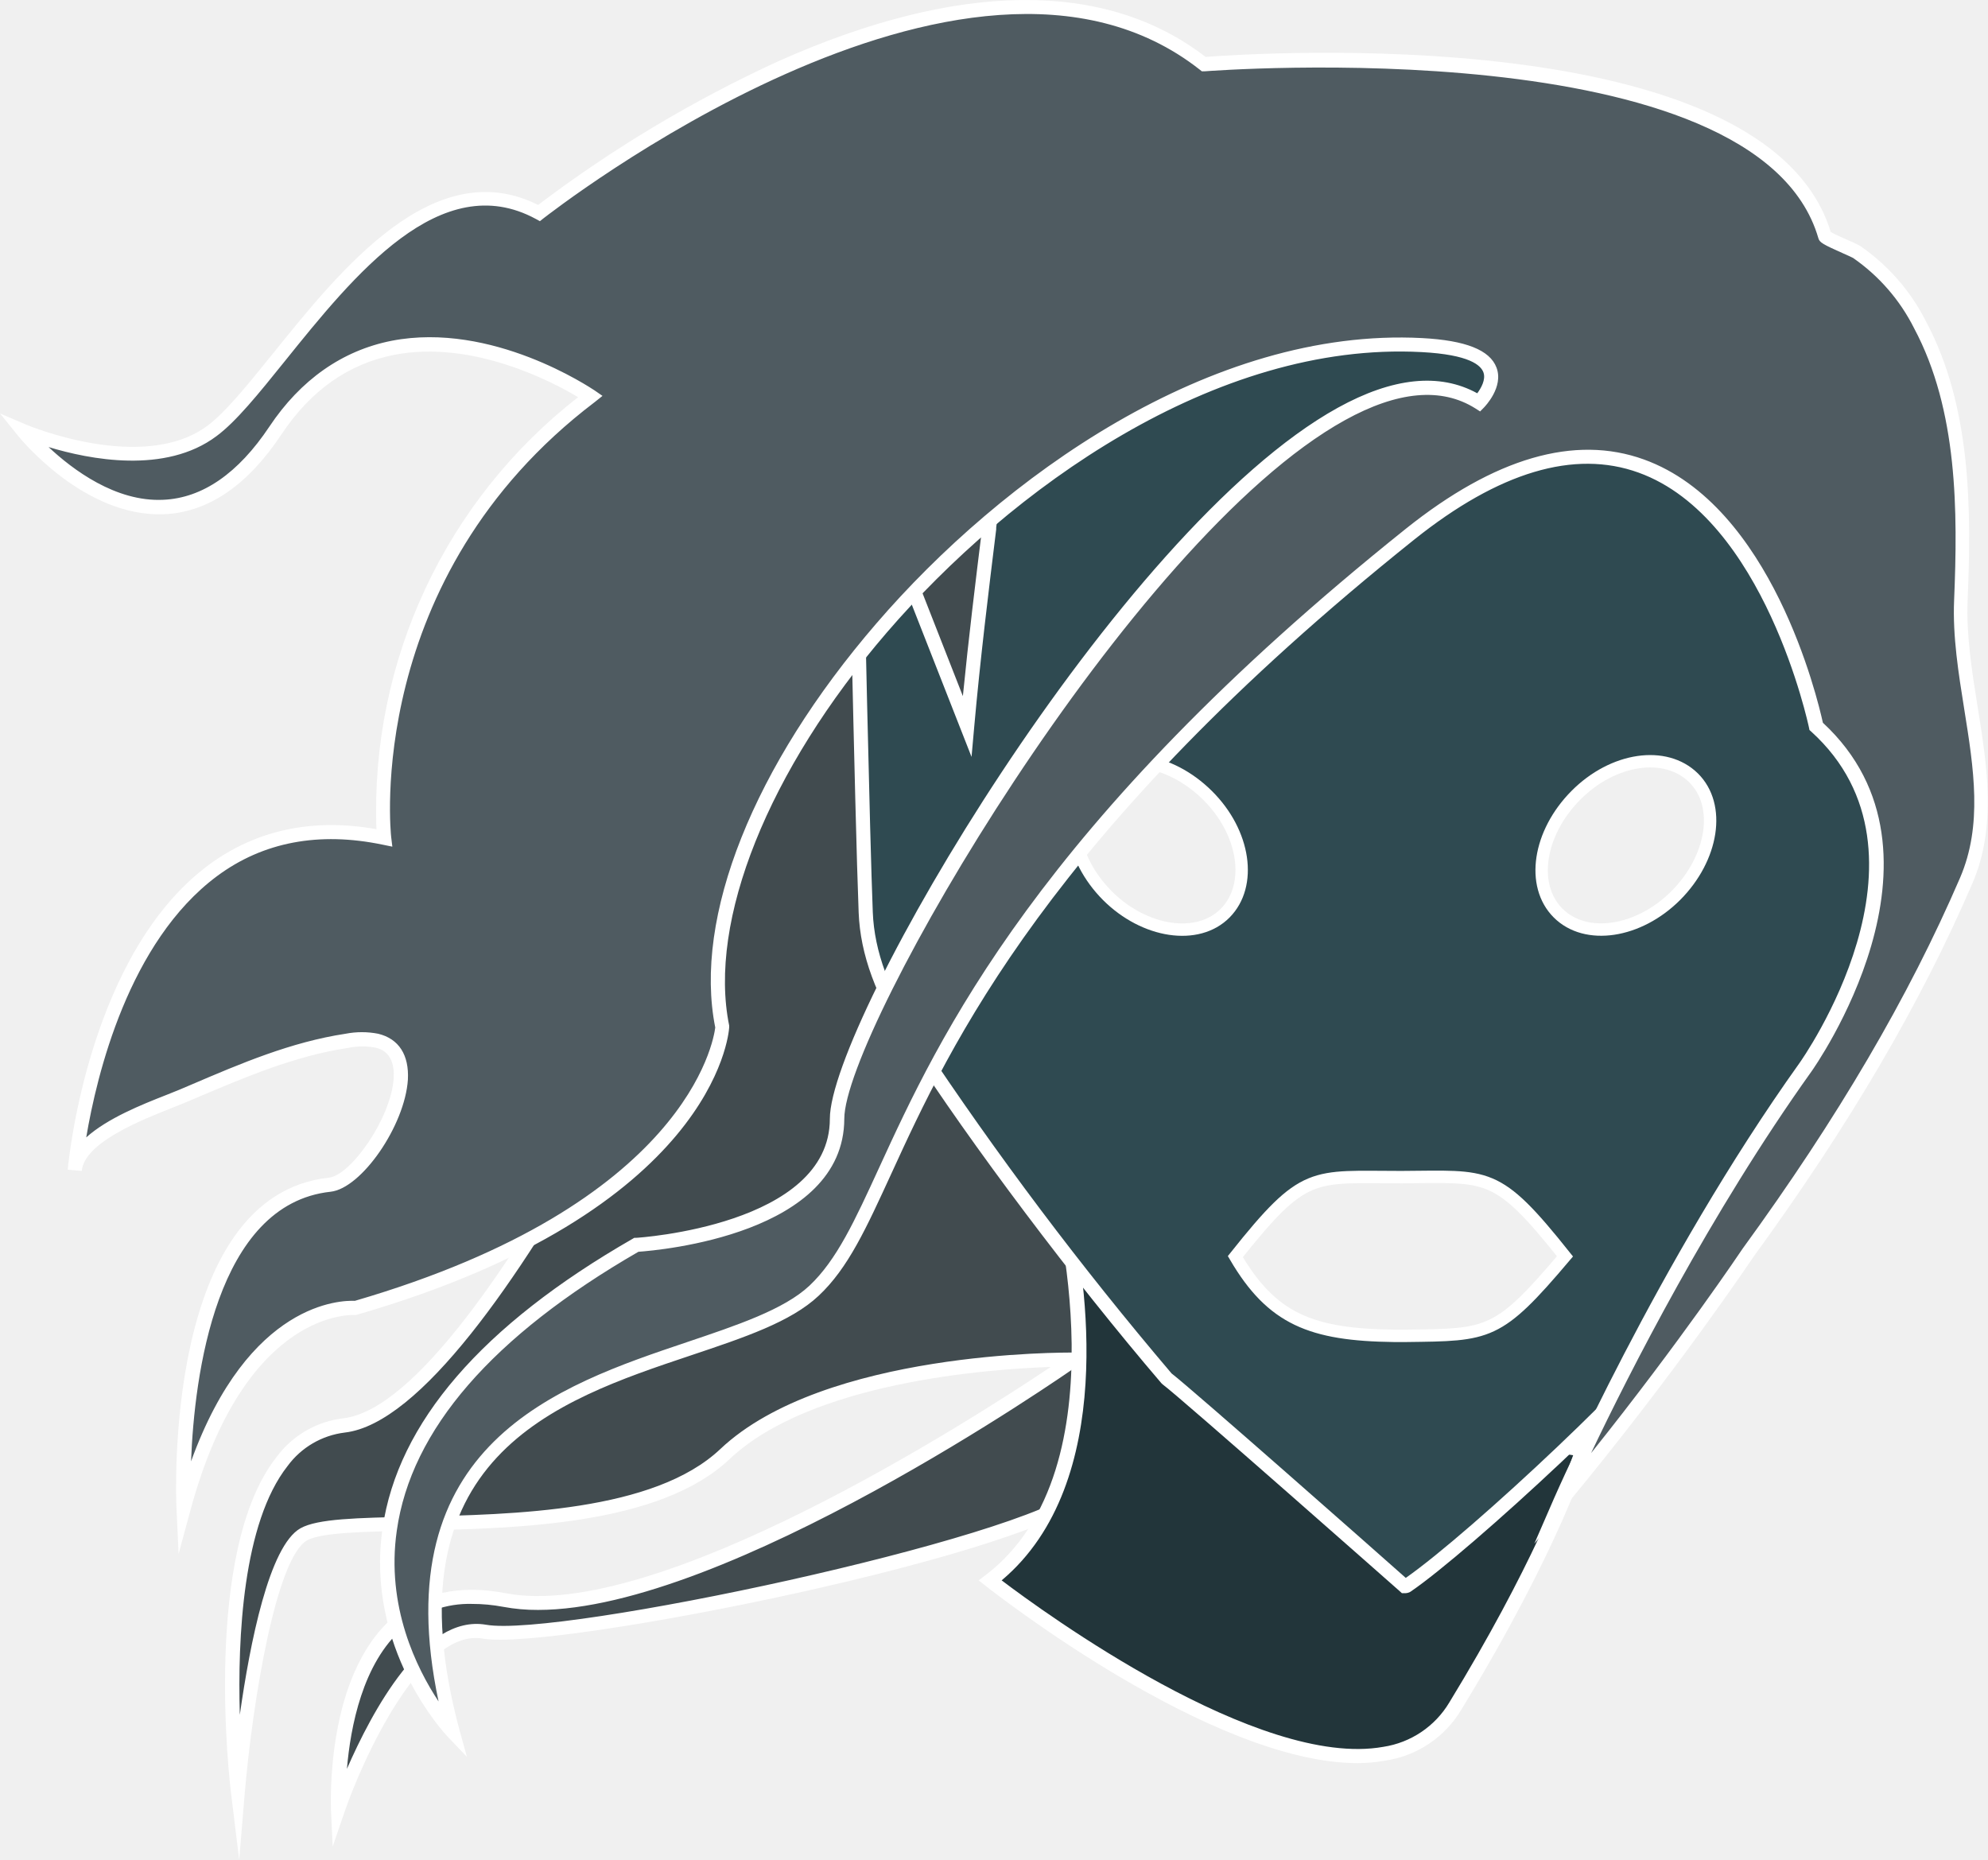
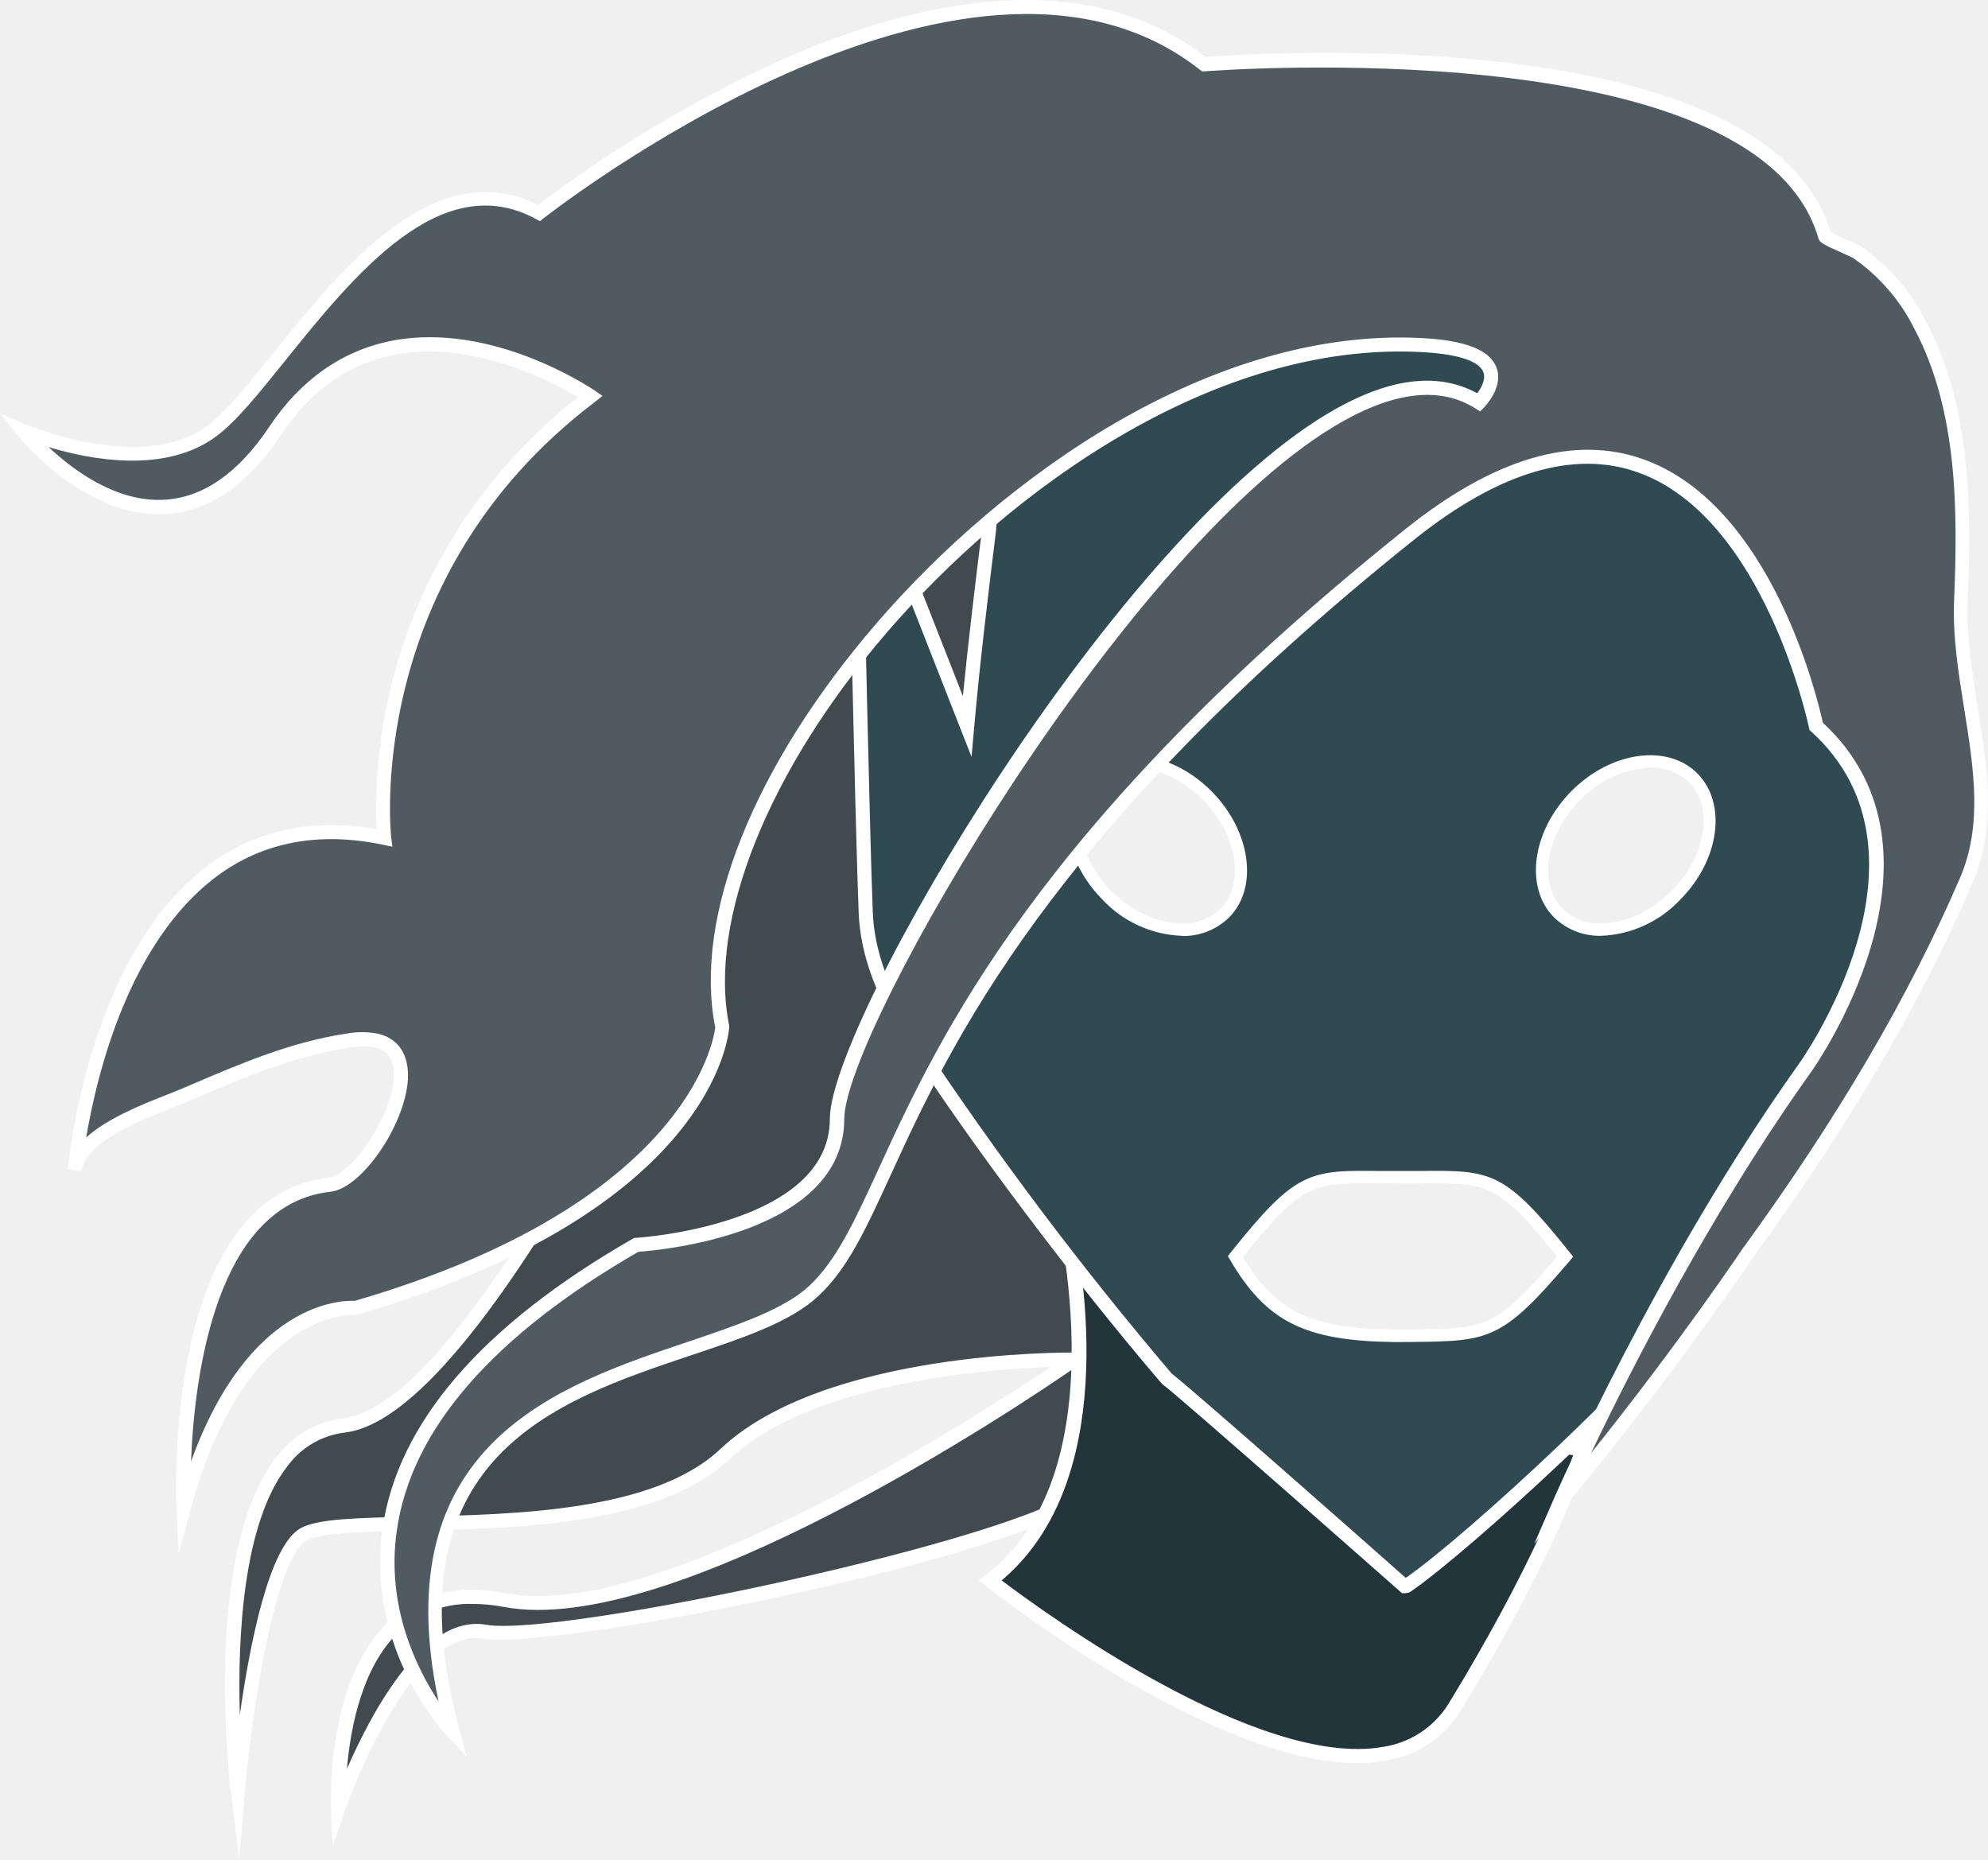
<svg xmlns="http://www.w3.org/2000/svg" viewBox="0 0 320.89 300.21">
-   <g id="fed10a66-fbe7-482e-9b50-443df2c05490" data-name="Layer 2">
-     <g id="b15dfb19-7096-4448-b322-bca8be19abff" data-name="Layer 1">
+   <g id="f2293a1c-278e-445a-b50d-884ea6bf7424" data-name="Layer 2">
+     <g id="a46cd51d-92a9-4ca2-b1fd-e6763073ec9f" data-name="Layer 1">
      <path d="M120.75,132.47s-41.17,94.82-65.22,97.6-17.11,59.2-17.11,59.2,3.23-37.47,10.63-41.63,51.35,2.78,68-12.95,56.43-15.26,56.43-15.26-63.37,44.4-92,38.85-26.82,33.77-26.82,33.77,10.63-31,23.58-28.68,101.3-16.65,97.6-24.52,24.46-26.51,24.46-26.51l-37.1-75.55,2.47-87Z" style="fill:#414b4f" />
      <path d="M38.61,300.21l-1.32-10.8c-.2-1.59-4.64-39,7.34-54.22a15.71,15.71,0,0,1,10.77-6.26c23.13-2.67,63.89-96,64.3-96.92l0-.09,47.14-86.83-2.59,91.45,37.42,76.19-.84.56c-10.57,7-26.45,20-24.06,25.08a2.53,2.53,0,0,1-.45,2.74c-7.24,9.46-86.95,25.43-98.38,23.38-9.82-1.74-19.43,19.56-22.31,27.93l-1.93,5.63-.28-5.95c0-.88-.89-21.58,10-31,4.67-4,10.79-5.37,18.18-3.94,24.28,4.7,74.9-27.75,88-36.52-10.27.35-38.7,2.47-51.84,14.88-11.34,10.71-34.37,11.19-51.19,11.54-7.93.17-14.77.31-17,1.57-5,2.84-8.78,25.92-10.06,40.74Zm37.57-41.32A16.59,16.59,0,0,0,65,262.82c-6.46,5.59-8.43,15.94-9,22.69,4-9.16,12.39-25,22.45-23.26,11.71,2.1,86.66-13.88,95.72-22.05.63-.58.64-.85.64-.85-3.75-8,18.72-23.81,24-27.41L162,137v-.29l2.33-82.19L121.77,133c-2,4.51-41.77,95.42-66.11,98.23a13.47,13.47,0,0,0-9.24,5.4c-7.24,9.2-8.07,27.75-7.71,40.16,1.64-11.58,4.74-27.27,9.79-30.11,2.75-1.55,9.18-1.68,18.09-1.87,16.45-.34,39-.81,49.68-10.92,16.79-15.86,55.58-15.59,57.22-15.57l3.54,0-2.9,2c-2.44,1.71-56.8,39.54-87.28,39.54a29.71,29.71,0,0,1-5.63-.5A26.75,26.75,0,0,0,76.18,258.89Z" style="fill:#fff" />
      <path d="M170.87,192s12.45,45.2-11,63.14c0,0,59,46.59,75.07,20.29S255.44,234,255.44,234l-45.3-6.8Z" style="fill:#22353a" />
      <path d="M219.13,284.59c-23.51,0-58.43-27.35-60-28.59l-1.16-.91,1.17-.89c22.61-17.26,10.75-61.48,10.63-61.92l-1-3.74,41.91,37.56L256.91,233l-.38,1.26c-.18.62-4.71,15.59-20.66,41.71a17.2,17.2,0,0,1-12.19,8.2A25.86,25.86,0,0,1,219.13,284.59Zm-57.45-29.5c6.72,5.09,41.48,30.47,61.6,26.87a15.05,15.05,0,0,0,10.65-7.15c13.22-21.65,18.58-35.79,20-39.92l-44.3-6.64-.26-.23-36.55-32.76C175.23,206.26,180.5,239.27,161.68,255.09Z" style="fill:#fff" />
      <path d="M303.41,70.79,293.15,107c-1-11-2.36-12-3.59-22-2.13-17.4-1.56-35-9.82-52.47H153.54c7.69,17.5,8.27,35.07,6.13,52.47-1.23,10-2.61,21.16-3.59,32.21L137.86,70.79s1.23,61.05,1.85,76.49c.31,7.61,3.61,14.56,7.68,20.86,11,17,27.79,39,40.94,54.38,2.95,2.19,38.4,33.5,38.4,33.5a.76.76,0,0,0,.28,0c9.89-6.68,40.13-34.85,45.7-43.59,6.56-10.22,12.58-20.76,19.53-30.72,7.33-10.47,16.75-20.9,17.29-34.38C310.14,131.84,303.41,70.79,303.41,70.79ZM178.73,144.55c-6-6.05-7.29-14.52-2.82-19s12.93-3.19,19,2.83,7.28,14.52,2.86,19S184.74,150.57,178.73,144.55ZM227,215.62h-2c-13.35-.17-19.69-2.7-25.6-12.79C210.61,188.74,211.72,190,226.19,190c14.11-.07,15.29-1.18,26.42,12.79C241.75,215.63,240.36,215.45,227,215.62Zm43.49-71.07c-6,6-14.53,7.3-19,2.83s-3.16-12.93,2.86-19,14.49-7.28,19-2.83S276.52,138.5,270.5,144.55Z" style="fill:#2f4a51" />
      <path d="M226.73,257.16h-.44l-.32-.29c-.35-.31-35.44-31.3-38.32-33.43l-.19-.18c-14.24-16.66-30.73-38.56-41-54.5-5.09-7.89-7.59-14.7-7.86-21.44-.61-15.27-1.83-75.9-1.85-76.51l-.12-6.37,18.79,47.92c.93-9.4,2.08-18.78,3.12-27.19l0-.28c2.5-20.32.58-36.8-6-51.87l-.7-1.6H280.46l.31.66c6.41,13.57,7.59,27.29,8.72,40.56.35,4,.71,8.18,1.2,12.25a91.77,91.77,0,0,0,1.69,9.61c.44,2,.86,3.94,1.25,6.62L303.9,64.87l.64,5.79c.28,2.5,6.74,61.31,6.12,76.66-.46,11.67-7.27,21-13.86,30-1.23,1.69-2.46,3.35-3.63,5-4.39,6.29-8.48,12.94-12.44,19.37-2.29,3.72-4.66,7.56-7.06,11.31-5.85,9.18-36.59,37.54-46,43.92l-.14.08A1.87,1.87,0,0,1,226.73,257.16Zm-37.62-35.47c3.38,2.6,33.12,28.84,37.8,33,10.7-7.49,39.55-34.59,44.84-42.89,2.4-3.73,4.76-7.56,7-11.27,4-6.46,8.09-13.14,12.52-19.49,1.18-1.68,2.41-3.37,3.65-5.06,6.39-8.73,13-17.75,13.43-28.72.49-12.37-3.83-54.84-5.49-70.48l-10.34,36.5-.54-6.16A82.31,82.31,0,0,0,290.15,95a94.24,94.24,0,0,1-1.72-9.82c-.5-4.11-.86-8.29-1.21-12.34C286.12,60,285,46.7,279,33.7H155.27c6.24,15,8,31.44,5.53,51.47l0,.27c-1.21,9.83-2.58,21-3.55,31.9l-.43,4.83-17.66-45c.34,16.07,1.23,57.79,1.72,70.08.25,6.31,2.64,12.76,7.5,20.29A569.51,569.51,0,0,0,189.11,221.69Z" style="fill:#fff" />
-       <path d="M178.73,144.55c-6-6.05-7.29-14.52-2.82-19s12.93-3.19,19,2.83,7.28,14.52,2.86,19S184.74,150.57,178.73,144.55Z" style="fill:none;stroke:#fff;stroke-miterlimit:10;stroke-width:2px" />
-       <path d="M227,215.62h-2c-13.35-.17-19.69-2.7-25.6-12.79C210.61,188.74,211.72,190,226.19,190c14.11-.07,15.29-1.18,26.42,12.79C241.75,215.63,240.36,215.45,227,215.62Z" style="fill:none;stroke:#fff;stroke-miterlimit:10;stroke-width:2px" />
-       <path d="M270.5,144.55c-6,6-14.53,7.3-19,2.83s-3.16-12.93,2.86-19,14.49-7.28,19-2.83S276.52,138.5,270.5,144.55Z" style="fill:none;stroke:#fff;stroke-miterlimit:10;stroke-width:2px" />
+       <path d="M190.78,151.05A18.47,18.47,0,0,1,178,145.26h0c-6.39-6.43-7.66-15.58-2.83-20.4s14-3.56,20.36,2.83,7.66,15.56,2.87,20.39a10.53,10.53,0,0,1-7.65,3Zm-11.34-7.2c3.25,3.25,7.49,5.2,11.34,5.2h0a8.53,8.53,0,0,0,6.23-2.38c4-4,2.74-11.93-2.86-17.57s-13.48-6.88-17.53-2.82-2.79,11.92,2.82,17.57Z" style="fill:#fff" />
+       <path d="M226.34,216.62H225c-14.42-.19-20.6-3.29-26.46-13.28l-.35-.59.43-.54c10.64-13.35,12.73-13.34,24.39-13.2l3.2,0,2.84,0c11.64-.12,13.73-.15,24.37,13.2l.51.64-.53.63c-11,12.94-12.95,13-25.73,13.13h-1.31Zm-.38-2h1.66c12.31-.15,13.79-.17,23.7-11.8-9.57-11.93-11.17-11.91-22.27-11.8l-2.85,0L223,191c-11.15-.13-12.73-.14-22.38,11.91,5.38,8.88,11,11.53,24.41,11.7h1Z" style="fill:#fff" />
+       <path d="M258.46,151.05h0a10.51,10.51,0,0,1-7.64-3c-4.8-4.83-3.51-14,2.86-20.39S269.2,120,274,124.86s3.56,14-2.83,20.4h0A18.49,18.49,0,0,1,258.46,151.05Zm7.94-27.14a16.61,16.61,0,0,0-11.31,5.19c-5.6,5.64-6.89,13.52-2.86,17.57a8.53,8.53,0,0,0,6.23,2.38h0c3.85,0,8.08-2,11.33-5.2h0c5.61-5.65,6.89-13.53,2.84-17.57A8.62,8.62,0,0,0,266.4,123.91Z" style="fill:#fff" />
      <path d="M293.15,117.24s-14.67-71.73-65.55-31c-83.71,67-80.49,107.31-96.21,122.12s-74.93,9.25-58.28,71.23c0,0-37.93-39.78,29.6-78.64,0,0,32.38-1.85,32.38-20.35s71.23-136,103.61-115.63c0,0,8.32-8.33-9.25-9.25-56.55-3-121.19,69.38-112.86,110.08,0,0-1.85,28.68-59.21,45.33,0,0-18.5-1.85-27.75,32.38,0,0-2.31-49.49,23.59-52.27,6.29-.68,17.45-20.86,7.54-23.26a12.72,12.72,0,0,0-4.84,0c-9.37,1.41-17.93,5.29-26.57,9-4.45,1.89-16.79,5.9-17.3,11.94,0,0,5.55-62.91,50-53.66,0,0-5.09-42.09,33.3-71.23,0,0-32.38-22.2-50.88,5.55s-40.7,0-40.7,0,19.42,8.33,30.52,0S64.78,22.38,87,34.41c0,0,68.46-54.58,107.31-24,0,0,90.08-7.4,100.26,27.75.12.41,4.6,2.2,5.13,2.54A31.53,31.53,0,0,1,309.91,52.4c7.2,13.47,7.21,29.64,6.6,44.5-.64,15.22,7,31,.86,45.24-9.17,21.29-21.57,41.32-35.19,60,0,0-12.34,18.5-30.22,40.09,0,0,16.34-37.62,39.47-70C291.43,172.25,316.15,138.09,293.15,117.24Z" style="fill:#4f5b61" />
      <path d="M75.37,283.58l-3.09-3.24c-.54-.57-13.34-14.24-10.53-33.66,2.46-17,16-32.74,40.39-46.74l.24-.14h.26c.32,0,31.31-2,31.31-19.22,0-15.62,46.54-95.18,82-114.77,8.86-4.89,16.42-5.67,22.5-2.33.6-.81,1.41-2.2,1-3.36s-2.25-2.88-10-3.29C196.05,55.06,163,79.06,143.14,102.1c-19.15,22.24-28.89,46.55-25.44,63.44l0,.15v.16c-.08,1.2-2.56,29.66-60,46.34l-.21.07-.22,0c-.16,0-17.69-1.21-26.54,31.55l-1.9,7-.34-7.27c-.1-2.06-2.06-50.59,24.61-53.45,3.51-.39,10-9.53,10.44-16,.28-4.23-2.22-4.83-3-5a11.68,11.68,0,0,0-4.41.06c-8.51,1.28-16.54,4.71-24.31,8l-2,.85c-.59.25-1.32.54-2.14.86-4.9,1.94-14,5.55-14.47,10.07V189h0l-2.27-.2v-.09c.22-2.32,3.64-34.94,22.76-49.11C41.3,134,50.4,132,60.76,133.84A84.5,84.5,0,0,1,93.32,64.11c-4.11-2.46-17-9.28-29.66-6.84C56.29,58.7,50.14,63,45.38,70.19,39.91,78.4,33.55,82.71,26.46,83c-12.84.51-23.19-12.2-23.62-12.75L0,66.73l4.17,1.79c.19.08,19,8,29.4.13C36.46,66.48,40,62.08,44.11,57c11-13.66,26-32.3,42.75-23.92A207.91,207.91,0,0,1,125.6,9.9c29-12.95,52.81-13.2,69-.71,7.65-.59,90.41-6.09,100.91,28.26.56.34,2.05,1,2.9,1.37a16.35,16.35,0,0,1,1.85.88,32.63,32.63,0,0,1,10.61,12.16c7.37,13.79,7.34,30.51,6.73,45.09-.23,5.62.71,11.46,1.61,17.11,1.53,9.53,3.11,19.38-.84,28.53-8.34,19.37-19.89,39.07-35.31,60.24-.1.15-12.55,18.76-30.27,40.14l-5.12,6.18,3.2-7.36c.17-.38,16.66-38.1,39.59-70.2.24-.34,23.86-33.59,1.89-53.51l-.28-.25-.07-.36c-.07-.34-7.16-33.83-27.5-41.18-10.38-3.76-22.57-.11-36.23,10.81-59.13,47.31-74.93,81.7-84.36,102.26-4.09,8.9-7,15.33-11.78,19.8-4.48,4.21-11.95,6.71-20.6,9.61-21.92,7.34-49.19,16.47-37.36,60.49Zm27.68-81.53c-23.56,13.6-36.7,28.73-39,45-1.77,12.25,3.21,22.25,6.74,27.58-8.8-41.6,19.34-51,40.11-58,8-2.7,15.64-5.24,19.76-9.11,4.41-4.16,7.29-10.43,11.27-19.1,9.52-20.73,25.45-55.43,85-103.08,14.33-11.45,27.26-15.22,38.44-11.17,20.6,7.45,28,38.55,28.87,42.49,23,21.31-1.59,55.93-1.84,56.28-16.38,22.93-29.46,48.76-35.58,61.61,14.56-18.2,24.35-32.84,24.46-33,15.34-21.07,26.81-40.63,35.09-59.84,3.68-8.54,2.22-17.64.68-27.27-.92-5.76-1.88-11.72-1.63-17.56.59-14.29.63-30.64-6.47-43.92a30.31,30.31,0,0,0-9.85-11.33c-.15-.09-.91-.43-1.52-.7-3.42-1.52-3.87-1.8-4.07-2.48-9.81-33.86-98.18-27-99.07-26.94l-.45,0-.35-.28c-37.7-29.61-105.22,23.51-105.9,24l-.59.47-.66-.36c-15.35-8.31-29.33,9.05-40.55,23-4.2,5.22-7.83,9.72-11,12.06-8.24,6.18-20.51,3.76-27.1,1.76,3.88,3.63,10.84,8.89,18.53,8.51,6.31-.28,12.07-4.25,17.11-11.81S55.25,56.57,63.24,55c16.19-3.13,32.05,7.59,32.71,8l1.3.9-1.25,1c-37.4,28.39-32.91,69.77-32.86,70.19l.19,1.57-1.56-.32c-10.3-2.14-19.3-.44-26.73,5.07C20.78,152,15.61,173.51,13.92,183.59c3.43-3.09,9-5.31,12.9-6.84.8-.31,1.51-.6,2.09-.84l2-.85c7.9-3.38,16.07-6.87,24.86-8.2a13.76,13.76,0,0,1,5.28,0c3.34.81,5,3.44,4.79,7.4-.48,7.41-7.48,17.56-12.48,18.1-18.52,2-22,29.79-22.52,43.52,9.34-25.8,24.27-26,26.44-25.91,53.58-15.62,57.92-42,58.17-44.12-3.55-17.82,6.15-42.18,26-65.21,20.19-23.45,53.91-47.86,88.1-46.07,7,.37,10.93,1.92,12,4.75,1.21,3.16-1.89,6.31-2,6.44l-.64.65-.77-.49c-5.47-3.44-12.55-2.8-21.05,1.9-34.6,19.12-80.81,98.6-80.81,112.77C136.23,199.21,106.46,201.81,103.05,202.05Z" style="fill:#fff" />
    </g>
  </g>
</svg>
